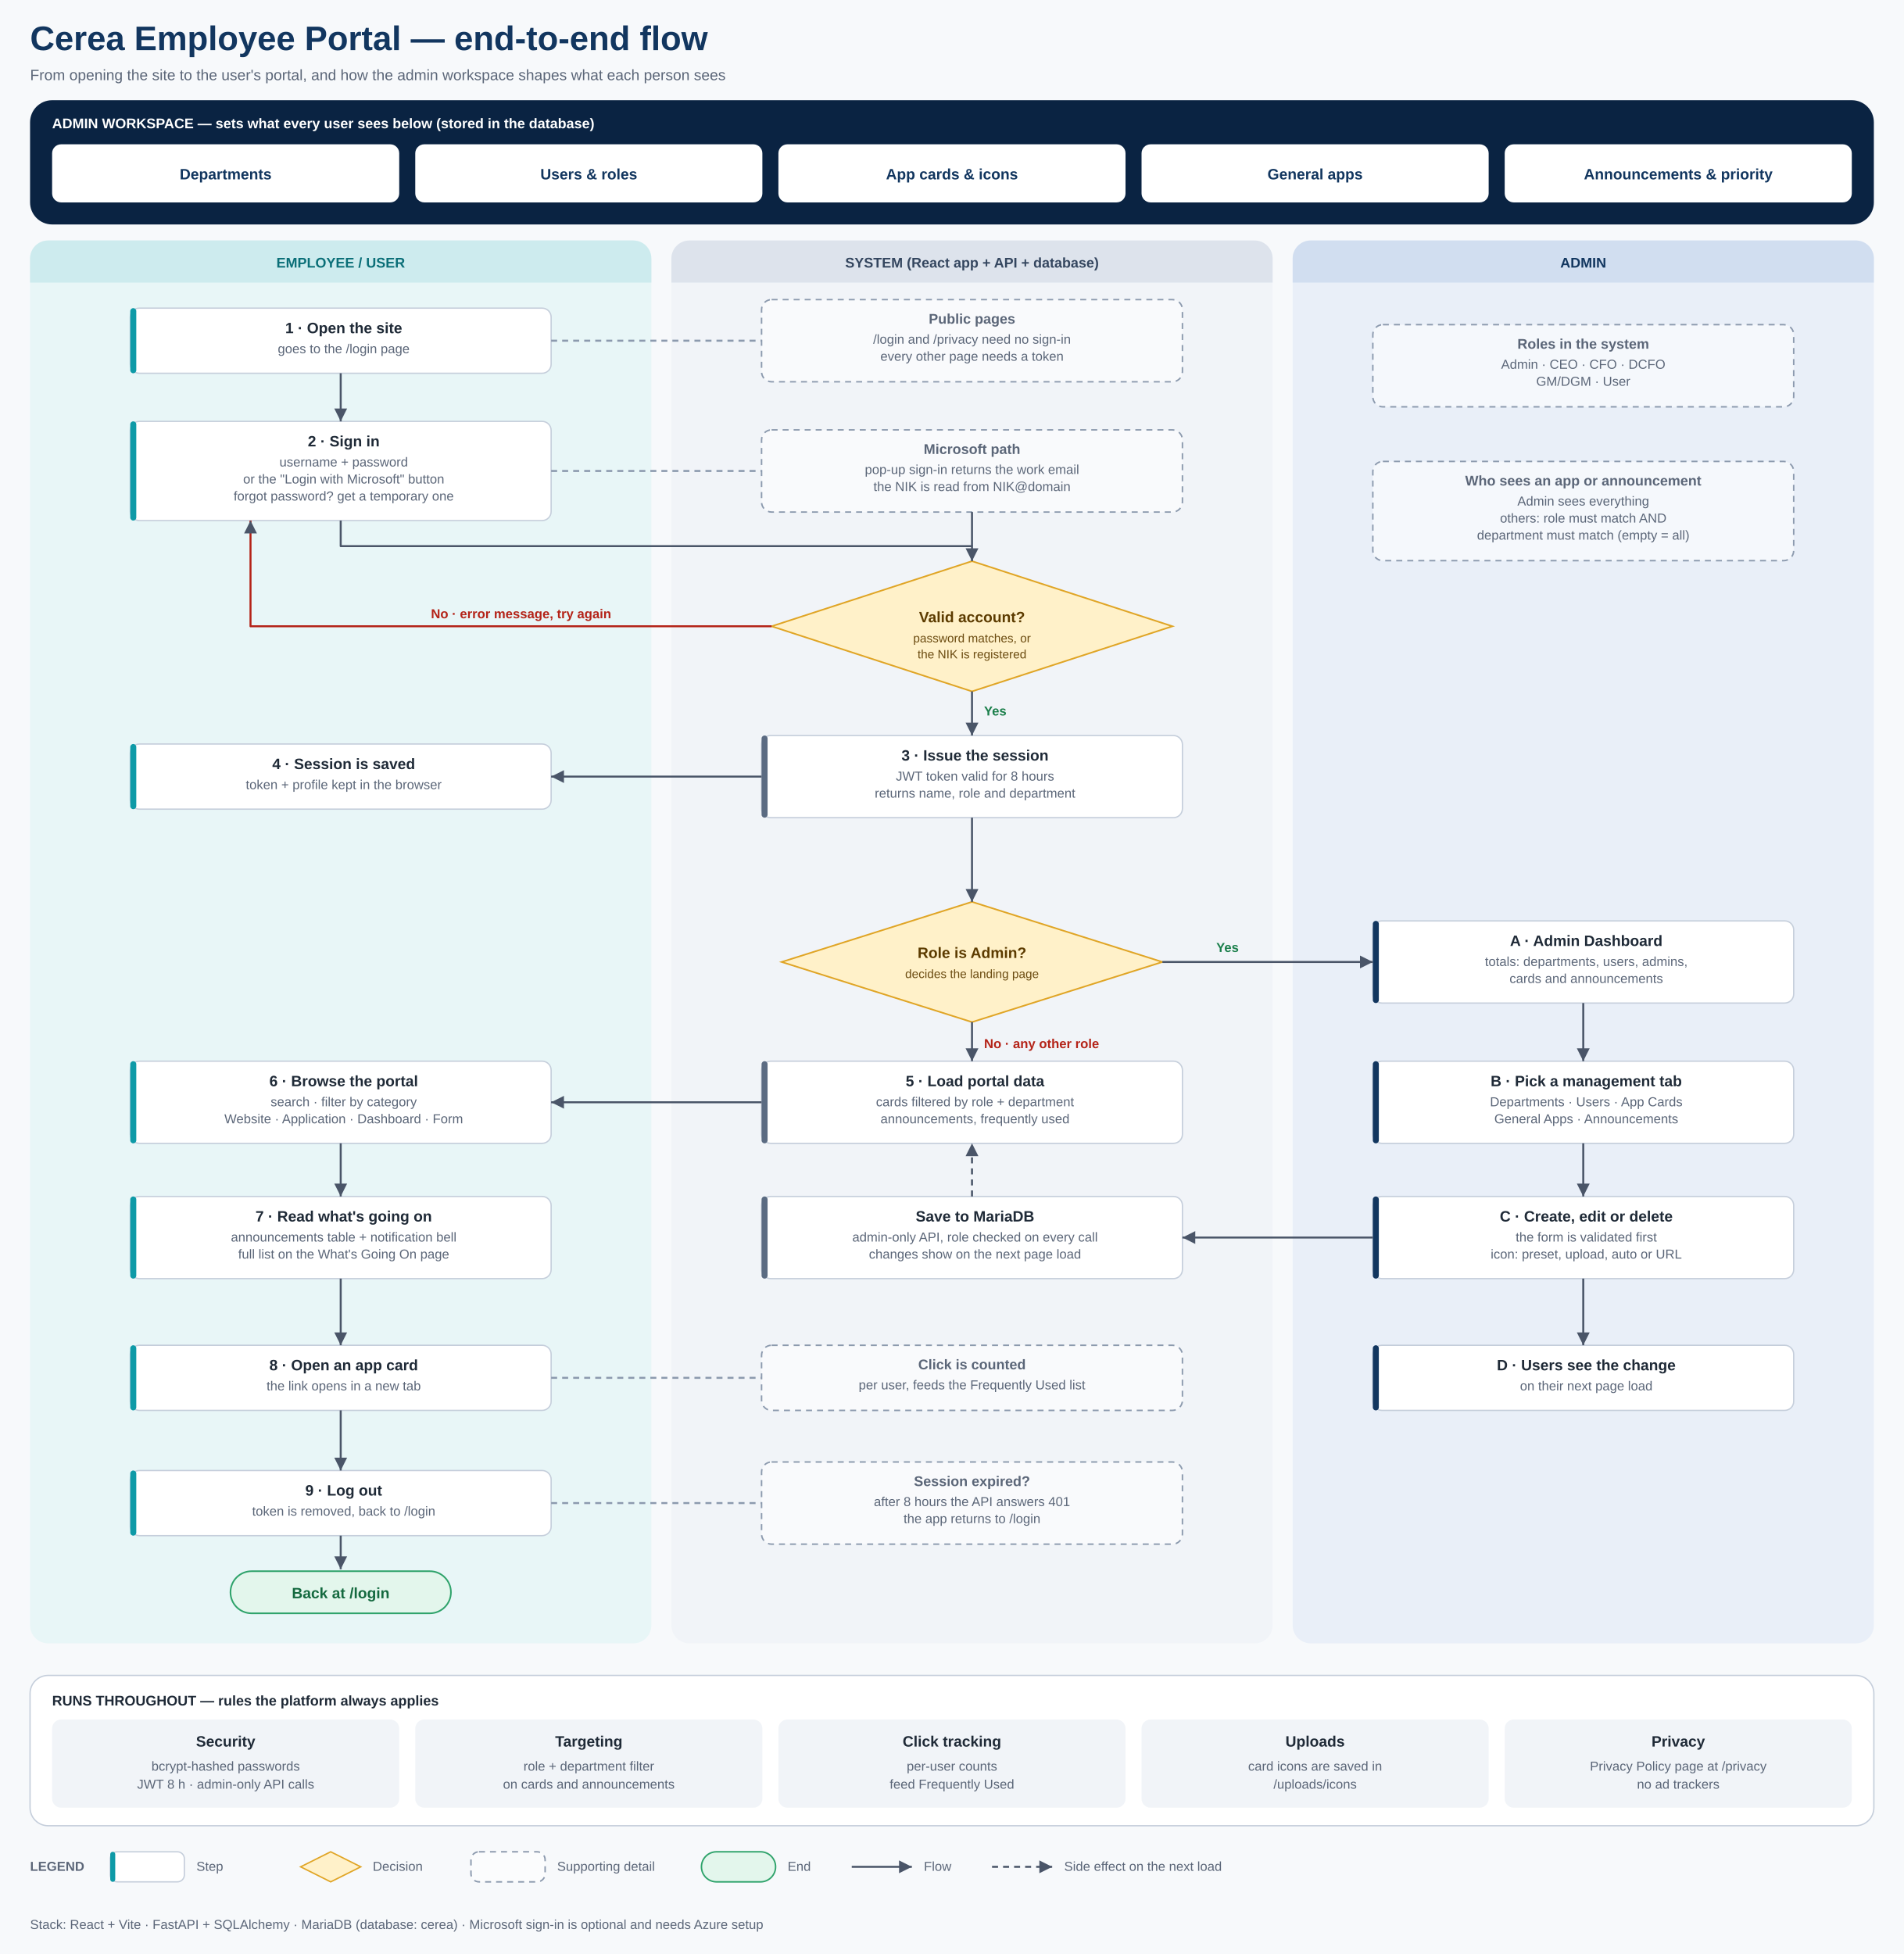
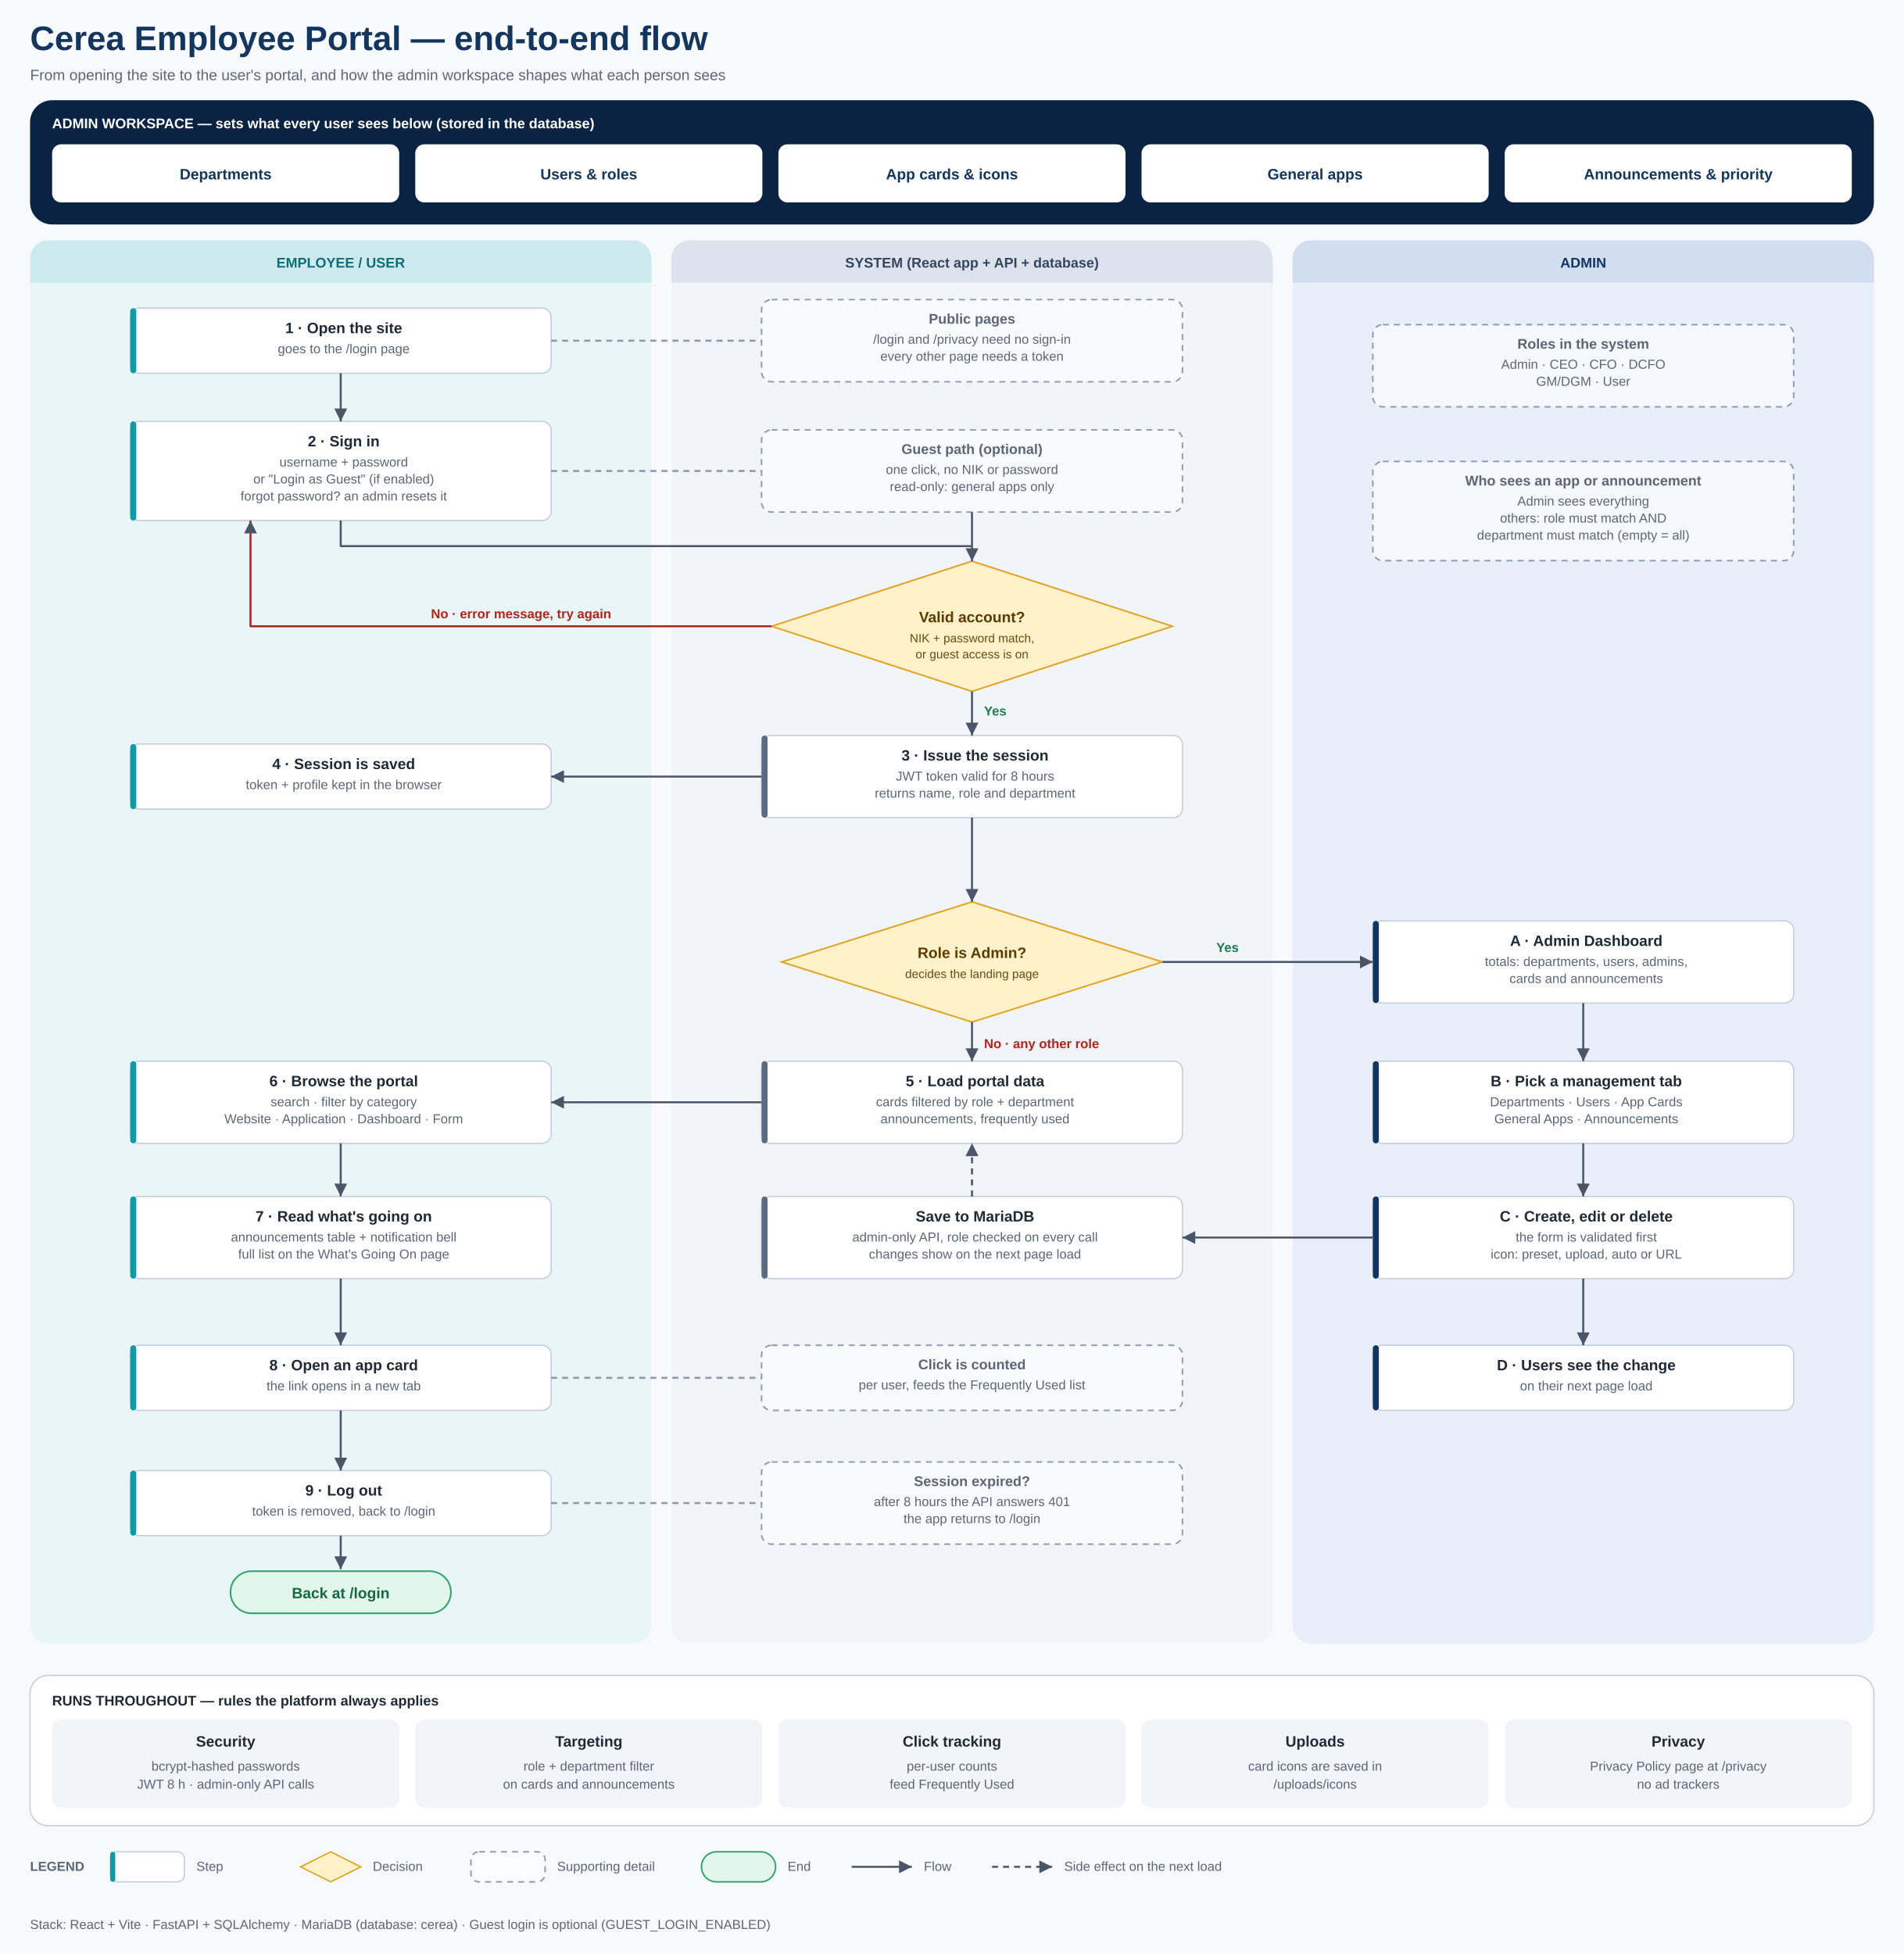
<svg xmlns="http://www.w3.org/2000/svg" width="1900" height="1950" viewBox="0 0 1900 1950">
  <defs>
    <marker id="ah" viewBox="0 0 10 10" refX="9" refY="5" markerWidth="8" markerHeight="8" orient="auto">
      <path d="M1 1 L9 5 L1 9 Z" fill="#4A5568" />
    </marker>
  </defs>
  <rect width="1900" height="1950" fill="#F7F9FB" />
  <text x="30" y="50" font-family="Segoe UI, Arial, sans-serif" font-size="34" font-weight="700" fill="#12365F" text-anchor="start">Cerea Employee Portal — end-to-end flow</text>
  <text x="30" y="80" font-family="Segoe UI, Arial, sans-serif" font-size="15" font-weight="400" fill="#5B6678" text-anchor="start">From opening the site to the user's portal, and how the admin workspace shapes what each person sees</text>
  <rect x="30" y="100" width="1840" height="124" rx="22" fill="#0A2342" />
  <text x="52" y="128" font-family="Segoe UI, Arial, sans-serif" font-size="14" font-weight="700" fill="#FFFFFF" text-anchor="start">ADMIN WORKSPACE — sets what every user sees below (stored in the database)</text>
  <rect x="52.0" y="144" width="346.4" height="58" rx="9" fill="#FFFFFF" />
  <text x="225.2" y="179" font-family="Segoe UI, Arial, sans-serif" font-size="15" font-weight="600" fill="#12365F" text-anchor="middle">Departments</text>
  <rect x="414.4" y="144" width="346.4" height="58" rx="9" fill="#FFFFFF" />
  <text x="587.6" y="179" font-family="Segoe UI, Arial, sans-serif" font-size="15" font-weight="600" fill="#12365F" text-anchor="middle">Users &amp; roles</text>
  <rect x="776.8" y="144" width="346.4" height="58" rx="9" fill="#FFFFFF" />
  <text x="950.0" y="179" font-family="Segoe UI, Arial, sans-serif" font-size="15" font-weight="600" fill="#12365F" text-anchor="middle">App cards &amp; icons</text>
  <rect x="1139.2" y="144" width="346.4" height="58" rx="9" fill="#FFFFFF" />
  <text x="1312.4" y="179" font-family="Segoe UI, Arial, sans-serif" font-size="15" font-weight="600" fill="#12365F" text-anchor="middle">General apps</text>
  <rect x="1501.6" y="144" width="346.4" height="58" rx="9" fill="#FFFFFF" />
  <text x="1674.8" y="179" font-family="Segoe UI, Arial, sans-serif" font-size="15" font-weight="600" fill="#12365F" text-anchor="middle">Announcements &amp; priority</text>
  <rect x="30" y="240" width="620" height="1400" rx="18" fill="#E8F6F7" />
  <path d="M30 282 V258 a18 18 0 0 1 18 -18 H632 a18 18 0 0 1 18 18 V282 Z" fill="#CDEBEE" />
  <text x="340" y="267" font-family="Segoe UI, Arial, sans-serif" font-size="14" font-weight="700" fill="#0B6F78" text-anchor="middle">EMPLOYEE / USER</text>
  <rect x="670" y="240" width="600" height="1400" rx="18" fill="#F1F4F8" />
  <path d="M670 282 V258 a18 18 0 0 1 18 -18 H1252 a18 18 0 0 1 18 18 V282 Z" fill="#DDE3EC" />
  <text x="970" y="267" font-family="Segoe UI, Arial, sans-serif" font-size="14" font-weight="700" fill="#34465F" text-anchor="middle">SYSTEM (React app + API + database)</text>
  <rect x="1290" y="240" width="580" height="1400" rx="18" fill="#E9EFF8" />
  <path d="M1290 282 V258 a18 18 0 0 1 18 -18 H1852 a18 18 0 0 1 18 18 V282 Z" fill="#D1DEF0" />
  <text x="1580" y="267" font-family="Segoe UI, Arial, sans-serif" font-size="14" font-weight="700" fill="#12365F" text-anchor="middle">ADMIN</text>
  <rect x="130.0" y="307.5" width="420" height="65" rx="9" fill="#FFFFFF" stroke="#C5CEDB" stroke-width="1.3" />
  <rect x="130.0" y="307.5" width="6" height="65" rx="3" fill="#0E9AA7" />
  <text x="343" y="332.5" font-family="Segoe UI, Arial, sans-serif" font-size="15" font-weight="600" fill="#1F2A37" text-anchor="middle">1 · Open the site</text>
  <text x="343" y="352.5" font-family="Segoe UI, Arial, sans-serif" font-size="13" font-weight="400" fill="#5B6678" text-anchor="middle">goes to the /login page</text>
  <rect x="760.0" y="299.0" width="420" height="82" rx="10" fill="#FFFFFF" fill-opacity="0.55" stroke="#8C9AAE" stroke-width="1.5" stroke-dasharray="6 5" />
  <text x="970" y="323.0" font-family="Segoe UI, Arial, sans-serif" font-size="14" font-weight="600" fill="#5B6678" text-anchor="middle">Public pages</text>
  <text x="970" y="343.0" font-family="Segoe UI, Arial, sans-serif" font-size="13" font-weight="400" fill="#5B6678" text-anchor="middle">/login and /privacy need no sign-in</text>
  <text x="970" y="360.0" font-family="Segoe UI, Arial, sans-serif" font-size="13" font-weight="400" fill="#5B6678" text-anchor="middle">every other page needs a token</text>
  <path d="M550.0 340 L760.0 340" fill="none" stroke="#8C9AAE" stroke-width="2" stroke-linejoin="round" stroke-dasharray="6 5" />
  <rect x="130.0" y="420.5" width="420" height="99" rx="9" fill="#FFFFFF" stroke="#C5CEDB" stroke-width="1.3" />
  <rect x="130.0" y="420.5" width="6" height="99" rx="3" fill="#0E9AA7" />
  <text x="343" y="445.5" font-family="Segoe UI, Arial, sans-serif" font-size="15" font-weight="600" fill="#1F2A37" text-anchor="middle">2 · Sign in</text>
  <text x="343" y="465.5" font-family="Segoe UI, Arial, sans-serif" font-size="13" font-weight="400" fill="#5B6678" text-anchor="middle">username + password</text>
-   <text x="343" y="482.5" font-family="Segoe UI, Arial, sans-serif" font-size="13" font-weight="400" fill="#5B6678" text-anchor="middle">or the "Login with Microsoft" button</text>
-   <text x="343" y="499.5" font-family="Segoe UI, Arial, sans-serif" font-size="13" font-weight="400" fill="#5B6678" text-anchor="middle">forgot password? get a temporary one</text>
+   <text x="343" y="482.5" font-family="Segoe UI, Arial, sans-serif" font-size="13" font-weight="400" fill="#5B6678" text-anchor="middle">or "Login as Guest" (if enabled)</text>
+   <text x="343" y="499.5" font-family="Segoe UI, Arial, sans-serif" font-size="13" font-weight="400" fill="#5B6678" text-anchor="middle">forgot password? an admin resets it</text>
  <path d="M340 372.5 L340 420.5" fill="none" stroke="#4A5568" stroke-width="2" stroke-linejoin="round" marker-end="url(#ah)" />
  <rect x="760.0" y="429.0" width="420" height="82" rx="10" fill="#FFFFFF" fill-opacity="0.55" stroke="#8C9AAE" stroke-width="1.5" stroke-dasharray="6 5" />
-   <text x="970" y="453.0" font-family="Segoe UI, Arial, sans-serif" font-size="14" font-weight="600" fill="#5B6678" text-anchor="middle">Microsoft path</text>
-   <text x="970" y="473.0" font-family="Segoe UI, Arial, sans-serif" font-size="13" font-weight="400" fill="#5B6678" text-anchor="middle">pop-up sign-in returns the work email</text>
-   <text x="970" y="490.0" font-family="Segoe UI, Arial, sans-serif" font-size="13" font-weight="400" fill="#5B6678" text-anchor="middle">the NIK is read from NIK@domain</text>
+   <text x="970" y="453.0" font-family="Segoe UI, Arial, sans-serif" font-size="14" font-weight="600" fill="#5B6678" text-anchor="middle">Guest path (optional)</text>
+   <text x="970" y="473.0" font-family="Segoe UI, Arial, sans-serif" font-size="13" font-weight="400" fill="#5B6678" text-anchor="middle">one click, no NIK or password</text>
+   <text x="970" y="490.0" font-family="Segoe UI, Arial, sans-serif" font-size="13" font-weight="400" fill="#5B6678" text-anchor="middle">read-only: general apps only</text>
  <path d="M550.0 470 L760.0 470" fill="none" stroke="#8C9AAE" stroke-width="2" stroke-linejoin="round" stroke-dasharray="6 5" />
  <polygon points="970,560.0 1170.0,625 970,690.0 770.0,625" fill="#FFF1C9" stroke="#E0A526" stroke-width="1.6" />
  <text x="970" y="621" font-family="Segoe UI, Arial, sans-serif" font-size="15" font-weight="600" fill="#5C3B00" text-anchor="middle">Valid account?</text>
-   <text x="970" y="641" font-family="Segoe UI, Arial, sans-serif" font-size="12" font-weight="400" fill="#6B4B10" text-anchor="middle">password matches, or</text>
-   <text x="970" y="657" font-family="Segoe UI, Arial, sans-serif" font-size="12" font-weight="400" fill="#6B4B10" text-anchor="middle">the NIK is registered</text>
+   <text x="970" y="641" font-family="Segoe UI, Arial, sans-serif" font-size="12" font-weight="400" fill="#6B4B10" text-anchor="middle">NIK + password match,</text>
+   <text x="970" y="657" font-family="Segoe UI, Arial, sans-serif" font-size="12" font-weight="400" fill="#6B4B10" text-anchor="middle">or guest access is on</text>
  <path d="M340 519.5 L340 545 L970 545 L970 560.0" fill="none" stroke="#4A5568" stroke-width="2" stroke-linejoin="round" marker-end="url(#ah)" />
  <path d="M970 511.0 L970 545" fill="none" stroke="#4A5568" stroke-width="2" stroke-linejoin="round" />
  <path d="M770.0 625 L250 625 L250 519.5" fill="none" stroke="#B42318" stroke-width="2" stroke-linejoin="round" marker-end="url(#ah)" />
  <text x="520" y="617" font-family="Segoe UI, Arial, sans-serif" font-size="13" font-weight="600" fill="#B42318" text-anchor="middle">No · error message, try again</text>
  <rect x="760.0" y="734.0" width="420" height="82" rx="9" fill="#FFFFFF" stroke="#C5CEDB" stroke-width="1.3" />
  <rect x="760.0" y="734.0" width="6" height="82" rx="3" fill="#5B6B82" />
  <text x="973" y="759.0" font-family="Segoe UI, Arial, sans-serif" font-size="15" font-weight="600" fill="#1F2A37" text-anchor="middle">3 · Issue the session</text>
  <text x="973" y="779.0" font-family="Segoe UI, Arial, sans-serif" font-size="13" font-weight="400" fill="#5B6678" text-anchor="middle">JWT token valid for 8 hours</text>
  <text x="973" y="796.0" font-family="Segoe UI, Arial, sans-serif" font-size="13" font-weight="400" fill="#5B6678" text-anchor="middle">returns name, role and department</text>
  <path d="M970 690.0 L970 734.0" fill="none" stroke="#4A5568" stroke-width="2" stroke-linejoin="round" marker-end="url(#ah)" />
  <text x="982" y="714.0" font-family="Segoe UI, Arial, sans-serif" font-size="13" font-weight="600" fill="#1B7F4B" text-anchor="start">Yes</text>
  <rect x="130.0" y="742.5" width="420" height="65" rx="9" fill="#FFFFFF" stroke="#C5CEDB" stroke-width="1.3" />
  <rect x="130.0" y="742.5" width="6" height="65" rx="3" fill="#0E9AA7" />
  <text x="343" y="767.5" font-family="Segoe UI, Arial, sans-serif" font-size="15" font-weight="600" fill="#1F2A37" text-anchor="middle">4 · Session is saved</text>
  <text x="343" y="787.5" font-family="Segoe UI, Arial, sans-serif" font-size="13" font-weight="400" fill="#5B6678" text-anchor="middle">token + profile kept in the browser</text>
  <path d="M760.0 775 L550.0 775" fill="none" stroke="#4A5568" stroke-width="2" stroke-linejoin="round" marker-end="url(#ah)" />
  <polygon points="970,900.0 1160.0,960 970,1020.0 780.0,960" fill="#FFF1C9" stroke="#E0A526" stroke-width="1.6" />
  <text x="970" y="956" font-family="Segoe UI, Arial, sans-serif" font-size="15" font-weight="600" fill="#5C3B00" text-anchor="middle">Role is Admin?</text>
  <text x="970" y="976" font-family="Segoe UI, Arial, sans-serif" font-size="12" font-weight="400" fill="#6B4B10" text-anchor="middle">decides the landing page</text>
  <path d="M970 816.0 L970 900.0" fill="none" stroke="#4A5568" stroke-width="2" stroke-linejoin="round" marker-end="url(#ah)" />
  <rect x="760.0" y="1059.0" width="420" height="82" rx="9" fill="#FFFFFF" stroke="#C5CEDB" stroke-width="1.3" />
  <rect x="760.0" y="1059.0" width="6" height="82" rx="3" fill="#5B6B82" />
  <text x="973" y="1084.0" font-family="Segoe UI, Arial, sans-serif" font-size="15" font-weight="600" fill="#1F2A37" text-anchor="middle">5 · Load portal data</text>
  <text x="973" y="1104.0" font-family="Segoe UI, Arial, sans-serif" font-size="13" font-weight="400" fill="#5B6678" text-anchor="middle">cards filtered by role + department</text>
  <text x="973" y="1121.0" font-family="Segoe UI, Arial, sans-serif" font-size="13" font-weight="400" fill="#5B6678" text-anchor="middle">announcements, frequently used</text>
  <path d="M970 1020.0 L970 1059.0" fill="none" stroke="#4A5568" stroke-width="2" stroke-linejoin="round" marker-end="url(#ah)" />
  <text x="982" y="1046.0" font-family="Segoe UI, Arial, sans-serif" font-size="13" font-weight="600" fill="#B42318" text-anchor="start">No · any other role</text>
  <rect x="130.0" y="1059.0" width="420" height="82" rx="9" fill="#FFFFFF" stroke="#C5CEDB" stroke-width="1.3" />
  <rect x="130.0" y="1059.0" width="6" height="82" rx="3" fill="#0E9AA7" />
  <text x="343" y="1084.0" font-family="Segoe UI, Arial, sans-serif" font-size="15" font-weight="600" fill="#1F2A37" text-anchor="middle">6 · Browse the portal</text>
  <text x="343" y="1104.0" font-family="Segoe UI, Arial, sans-serif" font-size="13" font-weight="400" fill="#5B6678" text-anchor="middle">search · filter by category</text>
  <text x="343" y="1121.0" font-family="Segoe UI, Arial, sans-serif" font-size="13" font-weight="400" fill="#5B6678" text-anchor="middle">Website · Application · Dashboard · Form</text>
  <path d="M760.0 1100 L550.0 1100" fill="none" stroke="#4A5568" stroke-width="2" stroke-linejoin="round" marker-end="url(#ah)" />
  <rect x="130.0" y="1194.0" width="420" height="82" rx="9" fill="#FFFFFF" stroke="#C5CEDB" stroke-width="1.3" />
  <rect x="130.0" y="1194.0" width="6" height="82" rx="3" fill="#0E9AA7" />
  <text x="343" y="1219.0" font-family="Segoe UI, Arial, sans-serif" font-size="15" font-weight="600" fill="#1F2A37" text-anchor="middle">7 · Read what's going on</text>
  <text x="343" y="1239.0" font-family="Segoe UI, Arial, sans-serif" font-size="13" font-weight="400" fill="#5B6678" text-anchor="middle">announcements table + notification bell</text>
  <text x="343" y="1256.0" font-family="Segoe UI, Arial, sans-serif" font-size="13" font-weight="400" fill="#5B6678" text-anchor="middle">full list on the What's Going On page</text>
  <path d="M340 1141.0 L340 1194.0" fill="none" stroke="#4A5568" stroke-width="2" stroke-linejoin="round" marker-end="url(#ah)" />
  <rect x="760.0" y="1194.0" width="420" height="82" rx="9" fill="#FFFFFF" stroke="#C5CEDB" stroke-width="1.3" />
  <rect x="760.0" y="1194.0" width="6" height="82" rx="3" fill="#5B6B82" />
  <text x="973" y="1219.0" font-family="Segoe UI, Arial, sans-serif" font-size="15" font-weight="600" fill="#1F2A37" text-anchor="middle">Save to MariaDB</text>
  <text x="973" y="1239.0" font-family="Segoe UI, Arial, sans-serif" font-size="13" font-weight="400" fill="#5B6678" text-anchor="middle">admin-only API, role checked on every call</text>
  <text x="973" y="1256.0" font-family="Segoe UI, Arial, sans-serif" font-size="13" font-weight="400" fill="#5B6678" text-anchor="middle">changes show on the next page load</text>
  <path d="M970 1194.0 L970 1141.0" fill="none" stroke="#4A5568" stroke-width="2" stroke-linejoin="round" stroke-dasharray="6 5" marker-end="url(#ah)" />
  <rect x="130.0" y="1342.5" width="420" height="65" rx="9" fill="#FFFFFF" stroke="#C5CEDB" stroke-width="1.3" />
  <rect x="130.0" y="1342.5" width="6" height="65" rx="3" fill="#0E9AA7" />
  <text x="343" y="1367.5" font-family="Segoe UI, Arial, sans-serif" font-size="15" font-weight="600" fill="#1F2A37" text-anchor="middle">8 · Open an app card</text>
  <text x="343" y="1387.5" font-family="Segoe UI, Arial, sans-serif" font-size="13" font-weight="400" fill="#5B6678" text-anchor="middle">the link opens in a new tab</text>
  <path d="M340 1276.0 L340 1342.5" fill="none" stroke="#4A5568" stroke-width="2" stroke-linejoin="round" marker-end="url(#ah)" />
  <rect x="760.0" y="1342.5" width="420" height="65" rx="10" fill="#FFFFFF" fill-opacity="0.55" stroke="#8C9AAE" stroke-width="1.5" stroke-dasharray="6 5" />
  <text x="970" y="1366.5" font-family="Segoe UI, Arial, sans-serif" font-size="14" font-weight="600" fill="#5B6678" text-anchor="middle">Click is counted</text>
  <text x="970" y="1386.5" font-family="Segoe UI, Arial, sans-serif" font-size="13" font-weight="400" fill="#5B6678" text-anchor="middle">per user, feeds the Frequently Used list</text>
  <path d="M550.0 1375 L760.0 1375" fill="none" stroke="#8C9AAE" stroke-width="2" stroke-linejoin="round" stroke-dasharray="6 5" />
  <rect x="130.0" y="1467.5" width="420" height="65" rx="9" fill="#FFFFFF" stroke="#C5CEDB" stroke-width="1.3" />
  <rect x="130.0" y="1467.5" width="6" height="65" rx="3" fill="#0E9AA7" />
  <text x="343" y="1492.5" font-family="Segoe UI, Arial, sans-serif" font-size="15" font-weight="600" fill="#1F2A37" text-anchor="middle">9 · Log out</text>
  <text x="343" y="1512.5" font-family="Segoe UI, Arial, sans-serif" font-size="13" font-weight="400" fill="#5B6678" text-anchor="middle">token is removed, back to /login</text>
  <path d="M340 1407.5 L340 1467.5" fill="none" stroke="#4A5568" stroke-width="2" stroke-linejoin="round" marker-end="url(#ah)" />
  <rect x="760.0" y="1459.0" width="420" height="82" rx="10" fill="#FFFFFF" fill-opacity="0.55" stroke="#8C9AAE" stroke-width="1.5" stroke-dasharray="6 5" />
  <text x="970" y="1483.0" font-family="Segoe UI, Arial, sans-serif" font-size="14" font-weight="600" fill="#5B6678" text-anchor="middle">Session expired?</text>
  <text x="970" y="1503.0" font-family="Segoe UI, Arial, sans-serif" font-size="13" font-weight="400" fill="#5B6678" text-anchor="middle">after 8 hours the API answers 401</text>
  <text x="970" y="1520.0" font-family="Segoe UI, Arial, sans-serif" font-size="13" font-weight="400" fill="#5B6678" text-anchor="middle">the app returns to /login</text>
  <path d="M550.0 1500 L760.0 1500" fill="none" stroke="#8C9AAE" stroke-width="2" stroke-linejoin="round" stroke-dasharray="6 5" />
  <rect x="230" y="1568" width="220" height="42" rx="21" fill="#E3F6EC" stroke="#2FA36B" stroke-width="1.6" />
  <text x="340" y="1595" font-family="Segoe UI, Arial, sans-serif" font-size="15" font-weight="600" fill="#14693F" text-anchor="middle">Back at /login</text>
  <path d="M340 1532.5 L340 1566" fill="none" stroke="#4A5568" stroke-width="2" stroke-linejoin="round" marker-end="url(#ah)" />
  <rect x="1370.0" y="324.0" width="420" height="82" rx="10" fill="#FFFFFF" fill-opacity="0.55" stroke="#8C9AAE" stroke-width="1.5" stroke-dasharray="6 5" />
  <text x="1580" y="348.0" font-family="Segoe UI, Arial, sans-serif" font-size="14" font-weight="600" fill="#5B6678" text-anchor="middle">Roles in the system</text>
  <text x="1580" y="368.0" font-family="Segoe UI, Arial, sans-serif" font-size="13" font-weight="400" fill="#5B6678" text-anchor="middle">Admin · CEO · CFO · DCFO</text>
  <text x="1580" y="385.0" font-family="Segoe UI, Arial, sans-serif" font-size="13" font-weight="400" fill="#5B6678" text-anchor="middle">GM/DGM · User</text>
  <rect x="1370.0" y="460.5" width="420" height="99" rx="10" fill="#FFFFFF" fill-opacity="0.55" stroke="#8C9AAE" stroke-width="1.5" stroke-dasharray="6 5" />
  <text x="1580" y="484.5" font-family="Segoe UI, Arial, sans-serif" font-size="14" font-weight="600" fill="#5B6678" text-anchor="middle">Who sees an app or announcement</text>
  <text x="1580" y="504.5" font-family="Segoe UI, Arial, sans-serif" font-size="13" font-weight="400" fill="#5B6678" text-anchor="middle">Admin sees everything</text>
  <text x="1580" y="521.5" font-family="Segoe UI, Arial, sans-serif" font-size="13" font-weight="400" fill="#5B6678" text-anchor="middle">others: role must match AND</text>
  <text x="1580" y="538.5" font-family="Segoe UI, Arial, sans-serif" font-size="13" font-weight="400" fill="#5B6678" text-anchor="middle">department must match (empty = all)</text>
  <rect x="1370.0" y="919.0" width="420" height="82" rx="9" fill="#FFFFFF" stroke="#C5CEDB" stroke-width="1.3" />
  <rect x="1370.0" y="919.0" width="6" height="82" rx="3" fill="#12365F" />
  <text x="1583" y="944.0" font-family="Segoe UI, Arial, sans-serif" font-size="15" font-weight="600" fill="#1F2A37" text-anchor="middle">A · Admin Dashboard</text>
  <text x="1583" y="964.0" font-family="Segoe UI, Arial, sans-serif" font-size="13" font-weight="400" fill="#5B6678" text-anchor="middle">totals: departments, users, admins,</text>
  <text x="1583" y="981.0" font-family="Segoe UI, Arial, sans-serif" font-size="13" font-weight="400" fill="#5B6678" text-anchor="middle">cards and announcements</text>
  <path d="M1160.0 960 L1370.0 960" fill="none" stroke="#4A5568" stroke-width="2" stroke-linejoin="round" marker-end="url(#ah)" />
  <text x="1225" y="950" font-family="Segoe UI, Arial, sans-serif" font-size="13" font-weight="600" fill="#1B7F4B" text-anchor="middle">Yes</text>
  <rect x="1370.0" y="1059.0" width="420" height="82" rx="9" fill="#FFFFFF" stroke="#C5CEDB" stroke-width="1.3" />
  <rect x="1370.0" y="1059.0" width="6" height="82" rx="3" fill="#12365F" />
  <text x="1583" y="1084.0" font-family="Segoe UI, Arial, sans-serif" font-size="15" font-weight="600" fill="#1F2A37" text-anchor="middle">B · Pick a management tab</text>
  <text x="1583" y="1104.0" font-family="Segoe UI, Arial, sans-serif" font-size="13" font-weight="400" fill="#5B6678" text-anchor="middle">Departments · Users · App Cards</text>
  <text x="1583" y="1121.0" font-family="Segoe UI, Arial, sans-serif" font-size="13" font-weight="400" fill="#5B6678" text-anchor="middle">General Apps · Announcements</text>
  <path d="M1580 1001.0 L1580 1059.0" fill="none" stroke="#4A5568" stroke-width="2" stroke-linejoin="round" marker-end="url(#ah)" />
  <rect x="1370.0" y="1194.0" width="420" height="82" rx="9" fill="#FFFFFF" stroke="#C5CEDB" stroke-width="1.3" />
  <rect x="1370.0" y="1194.0" width="6" height="82" rx="3" fill="#12365F" />
  <text x="1583" y="1219.0" font-family="Segoe UI, Arial, sans-serif" font-size="15" font-weight="600" fill="#1F2A37" text-anchor="middle">C · Create, edit or delete</text>
  <text x="1583" y="1239.0" font-family="Segoe UI, Arial, sans-serif" font-size="13" font-weight="400" fill="#5B6678" text-anchor="middle">the form is validated first</text>
  <text x="1583" y="1256.0" font-family="Segoe UI, Arial, sans-serif" font-size="13" font-weight="400" fill="#5B6678" text-anchor="middle">icon: preset, upload, auto or URL</text>
  <path d="M1580 1141.0 L1580 1194.0" fill="none" stroke="#4A5568" stroke-width="2" stroke-linejoin="round" marker-end="url(#ah)" />
  <path d="M1370.0 1235 L1180.0 1235" fill="none" stroke="#4A5568" stroke-width="2" stroke-linejoin="round" marker-end="url(#ah)" />
  <rect x="1370.0" y="1342.5" width="420" height="65" rx="9" fill="#FFFFFF" stroke="#C5CEDB" stroke-width="1.3" />
  <rect x="1370.0" y="1342.5" width="6" height="65" rx="3" fill="#12365F" />
  <text x="1583" y="1367.5" font-family="Segoe UI, Arial, sans-serif" font-size="15" font-weight="600" fill="#1F2A37" text-anchor="middle">D · Users see the change</text>
  <text x="1583" y="1387.5" font-family="Segoe UI, Arial, sans-serif" font-size="13" font-weight="400" fill="#5B6678" text-anchor="middle">on their next page load</text>
  <path d="M1580 1276.0 L1580 1342.5" fill="none" stroke="#4A5568" stroke-width="2" stroke-linejoin="round" marker-end="url(#ah)" />
  <rect x="30" y="1672" width="1840" height="150" rx="18" fill="#FFFFFF" stroke="#C5CEDB" stroke-width="1.3" />
  <text x="52" y="1702" font-family="Segoe UI, Arial, sans-serif" font-size="14" font-weight="700" fill="#1F2A37" text-anchor="start">RUNS THROUGHOUT — rules the platform always applies</text>
  <rect x="52.0" y="1716" width="346.4" height="88" rx="9" fill="#F1F4F8" />
  <text x="225.2" y="1743" font-family="Segoe UI, Arial, sans-serif" font-size="15" font-weight="600" fill="#1F2A37" text-anchor="middle">Security</text>
  <text x="225.2" y="1767" font-family="Segoe UI, Arial, sans-serif" font-size="13" font-weight="400" fill="#5B6678" text-anchor="middle">bcrypt-hashed passwords</text>
  <text x="225.2" y="1785" font-family="Segoe UI, Arial, sans-serif" font-size="13" font-weight="400" fill="#5B6678" text-anchor="middle">JWT 8 h · admin-only API calls</text>
  <rect x="414.4" y="1716" width="346.4" height="88" rx="9" fill="#F1F4F8" />
  <text x="587.6" y="1743" font-family="Segoe UI, Arial, sans-serif" font-size="15" font-weight="600" fill="#1F2A37" text-anchor="middle">Targeting</text>
  <text x="587.6" y="1767" font-family="Segoe UI, Arial, sans-serif" font-size="13" font-weight="400" fill="#5B6678" text-anchor="middle">role + department filter</text>
  <text x="587.6" y="1785" font-family="Segoe UI, Arial, sans-serif" font-size="13" font-weight="400" fill="#5B6678" text-anchor="middle">on cards and announcements</text>
  <rect x="776.8" y="1716" width="346.4" height="88" rx="9" fill="#F1F4F8" />
  <text x="950.0" y="1743" font-family="Segoe UI, Arial, sans-serif" font-size="15" font-weight="600" fill="#1F2A37" text-anchor="middle">Click tracking</text>
  <text x="950.0" y="1767" font-family="Segoe UI, Arial, sans-serif" font-size="13" font-weight="400" fill="#5B6678" text-anchor="middle">per-user counts</text>
  <text x="950.0" y="1785" font-family="Segoe UI, Arial, sans-serif" font-size="13" font-weight="400" fill="#5B6678" text-anchor="middle">feed Frequently Used</text>
  <rect x="1139.2" y="1716" width="346.4" height="88" rx="9" fill="#F1F4F8" />
  <text x="1312.4" y="1743" font-family="Segoe UI, Arial, sans-serif" font-size="15" font-weight="600" fill="#1F2A37" text-anchor="middle">Uploads</text>
  <text x="1312.4" y="1767" font-family="Segoe UI, Arial, sans-serif" font-size="13" font-weight="400" fill="#5B6678" text-anchor="middle">card icons are saved in</text>
  <text x="1312.4" y="1785" font-family="Segoe UI, Arial, sans-serif" font-size="13" font-weight="400" fill="#5B6678" text-anchor="middle">/uploads/icons</text>
  <rect x="1501.6" y="1716" width="346.4" height="88" rx="9" fill="#F1F4F8" />
  <text x="1674.8" y="1743" font-family="Segoe UI, Arial, sans-serif" font-size="15" font-weight="600" fill="#1F2A37" text-anchor="middle">Privacy</text>
  <text x="1674.8" y="1767" font-family="Segoe UI, Arial, sans-serif" font-size="13" font-weight="400" fill="#5B6678" text-anchor="middle">Privacy Policy page at /privacy</text>
  <text x="1674.8" y="1785" font-family="Segoe UI, Arial, sans-serif" font-size="13" font-weight="400" fill="#5B6678" text-anchor="middle">no ad trackers</text>
  <text x="30" y="1867" font-family="Segoe UI, Arial, sans-serif" font-size="13" font-weight="700" fill="#5B6678" text-anchor="start">LEGEND</text>
  <rect x="110" y="1848" width="74" height="30" rx="7" fill="#FFFFFF" stroke="#C5CEDB" stroke-width="1.3" />
  <rect x="110" y="1848" width="5" height="30" rx="2.5" fill="#0E9AA7" />
  <text x="196" y="1867" font-family="Segoe UI, Arial, sans-serif" font-size="13" font-weight="400" fill="#5B6678" text-anchor="start">Step</text>
  <polygon points="300,1863 330,1848 360,1863 330,1878" fill="#FFF1C9" stroke="#E0A526" stroke-width="1.4" />
  <text x="372" y="1867" font-family="Segoe UI, Arial, sans-serif" font-size="13" font-weight="400" fill="#5B6678" text-anchor="start">Decision</text>
  <rect x="470" y="1848" width="74" height="30" rx="8" fill="#FFFFFF" fill-opacity="0.55" stroke="#8C9AAE" stroke-width="1.5" stroke-dasharray="6 5" />
  <text x="556" y="1867" font-family="Segoe UI, Arial, sans-serif" font-size="13" font-weight="400" fill="#5B6678" text-anchor="start">Supporting detail</text>
  <rect x="700" y="1848" width="74" height="30" rx="15" fill="#E3F6EC" stroke="#2FA36B" stroke-width="1.5" />
  <text x="786" y="1867" font-family="Segoe UI, Arial, sans-serif" font-size="13" font-weight="400" fill="#5B6678" text-anchor="start">End</text>
  <path d="M850 1863 L910 1863" fill="none" stroke="#4A5568" stroke-width="2" stroke-linejoin="round" marker-end="url(#ah)" />
  <text x="922" y="1867" font-family="Segoe UI, Arial, sans-serif" font-size="13" font-weight="400" fill="#5B6678" text-anchor="start">Flow</text>
  <path d="M990 1863 L1050 1863" fill="none" stroke="#4A5568" stroke-width="2" stroke-linejoin="round" stroke-dasharray="6 5" marker-end="url(#ah)" />
  <text x="1062" y="1867" font-family="Segoe UI, Arial, sans-serif" font-size="13" font-weight="400" fill="#5B6678" text-anchor="start">Side effect on the next load</text>
-   <text x="30" y="1925" font-family="Segoe UI, Arial, sans-serif" font-size="13" font-weight="400" fill="#5B6678" text-anchor="start">Stack: React + Vite  ·  FastAPI + SQLAlchemy  ·  MariaDB (database: cerea)  ·  Microsoft sign-in is optional and needs Azure setup</text>
+   <text x="30" y="1925" font-family="Segoe UI, Arial, sans-serif" font-size="13" font-weight="400" fill="#5B6678" text-anchor="start">Stack: React + Vite  ·  FastAPI + SQLAlchemy  ·  MariaDB (database: cerea)  ·  Guest login is optional (GUEST_LOGIN_ENABLED)</text>
</svg>
